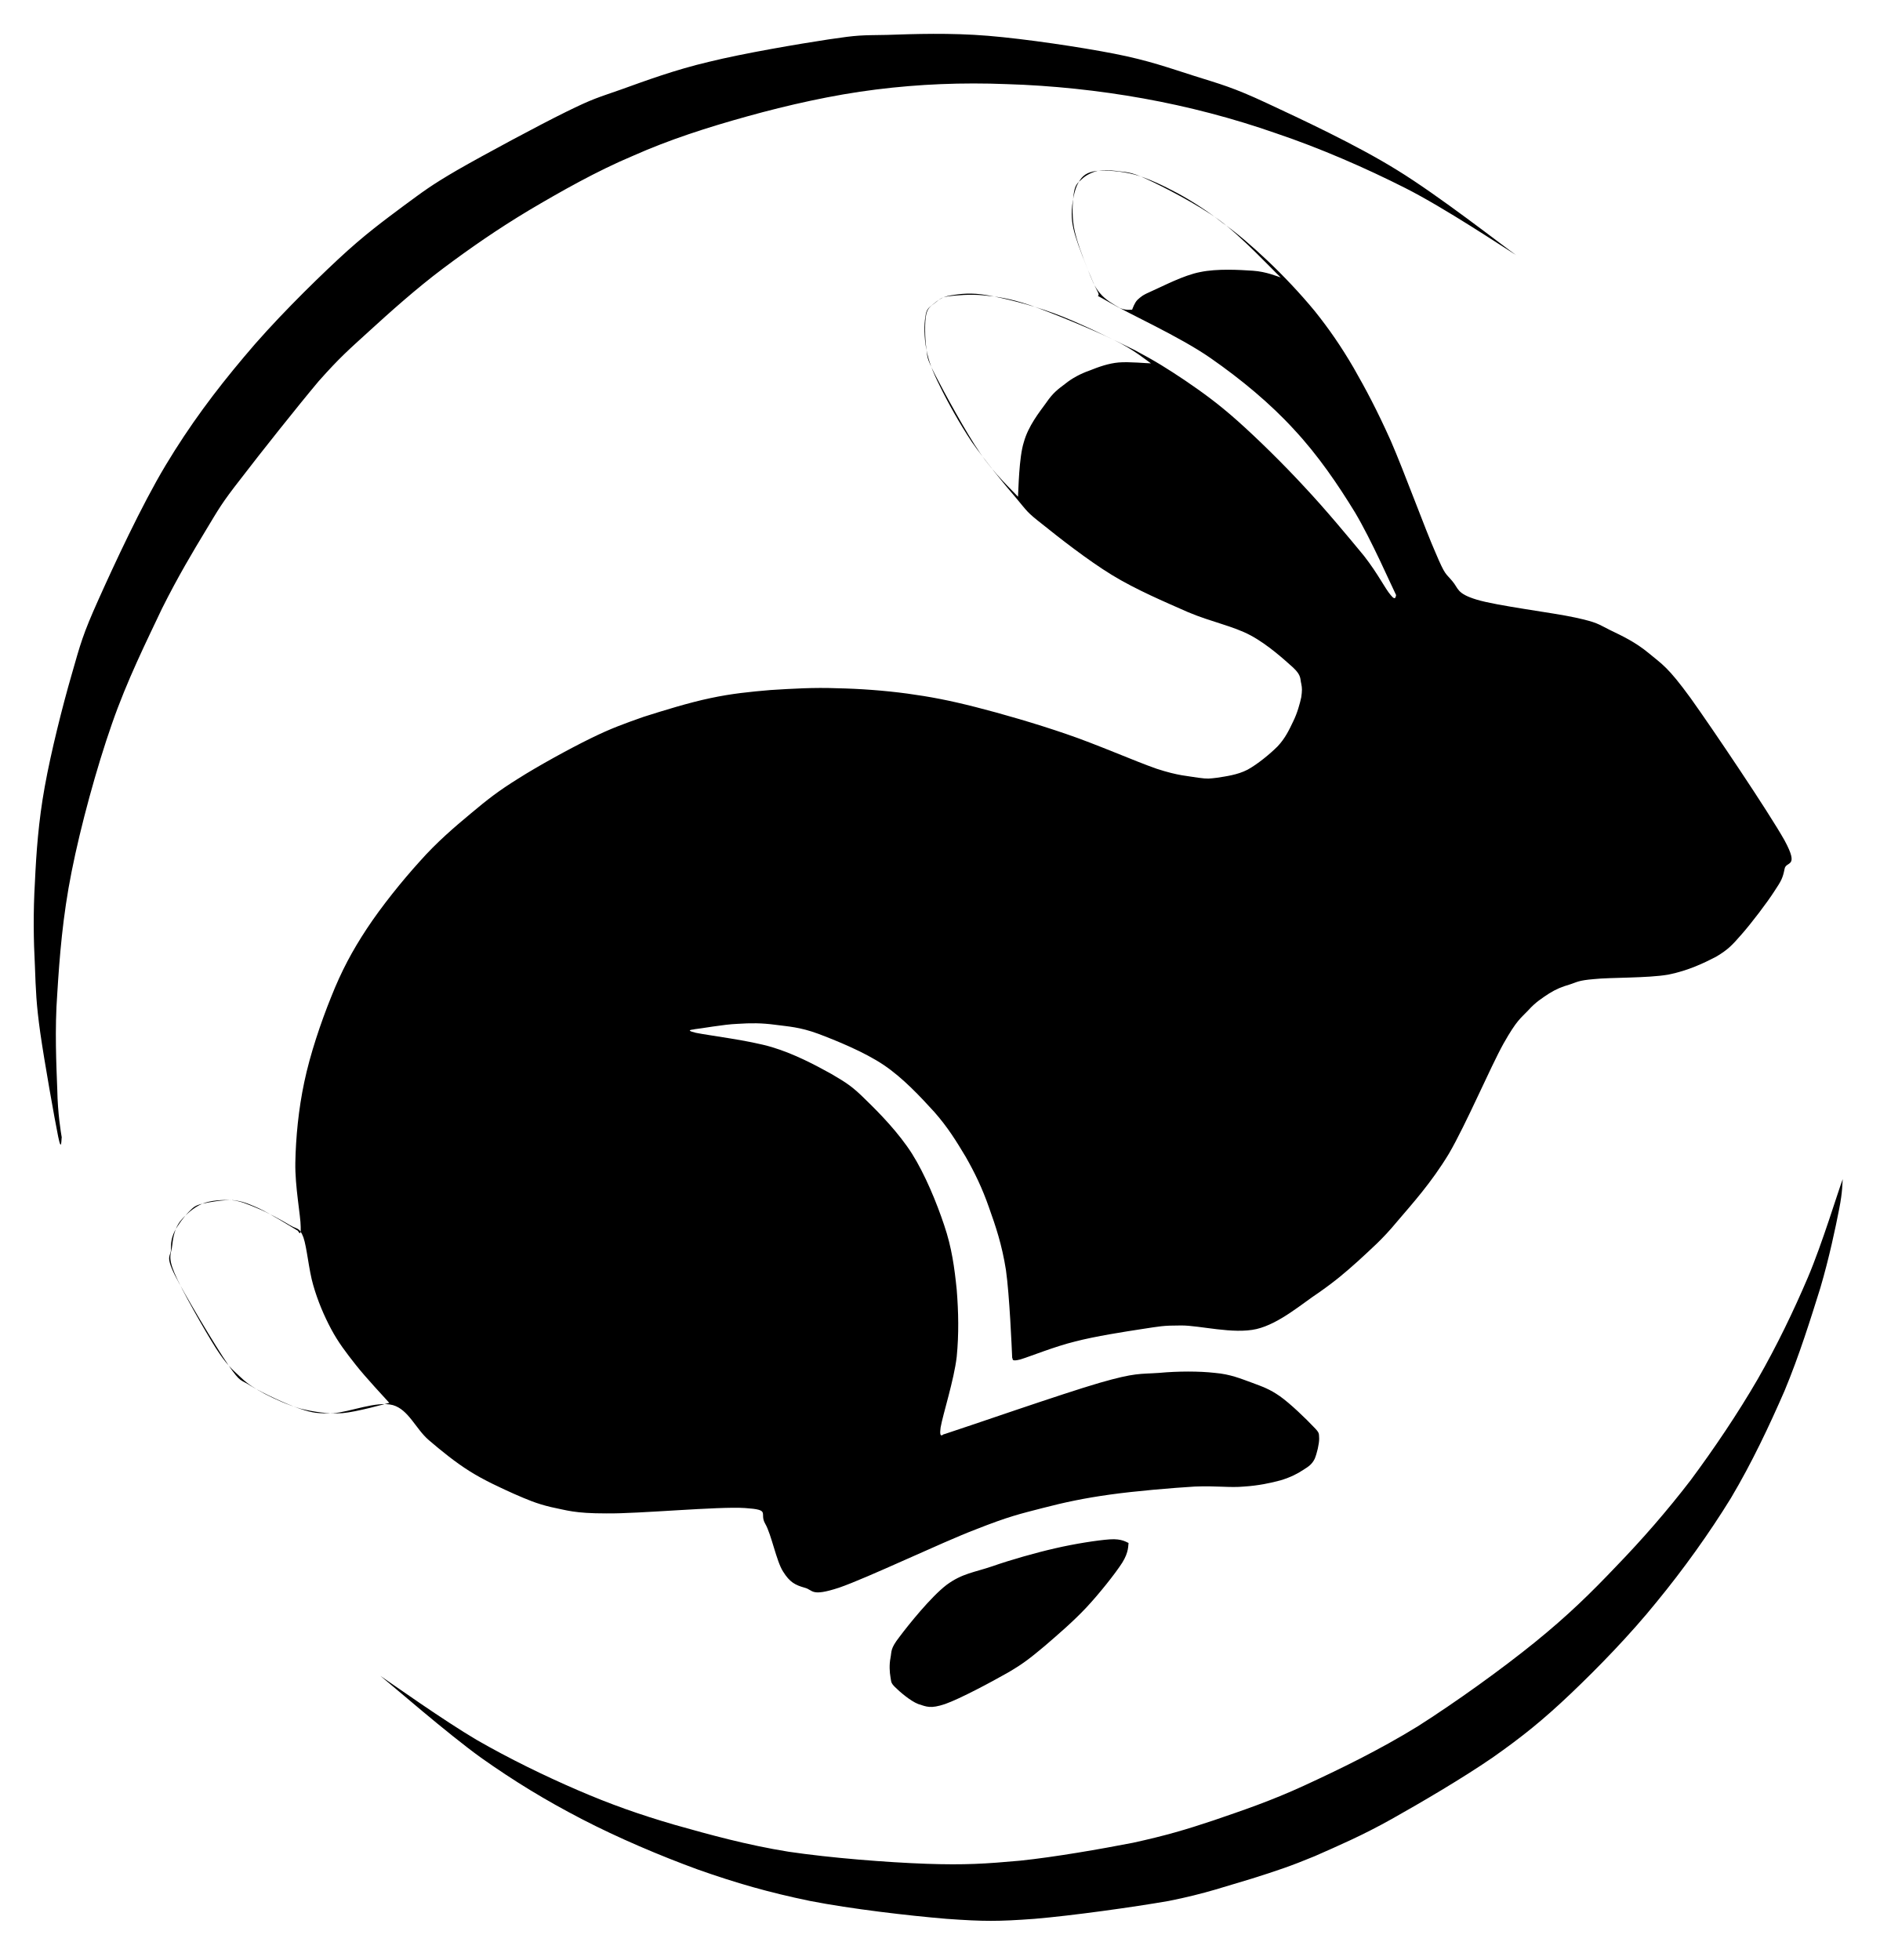
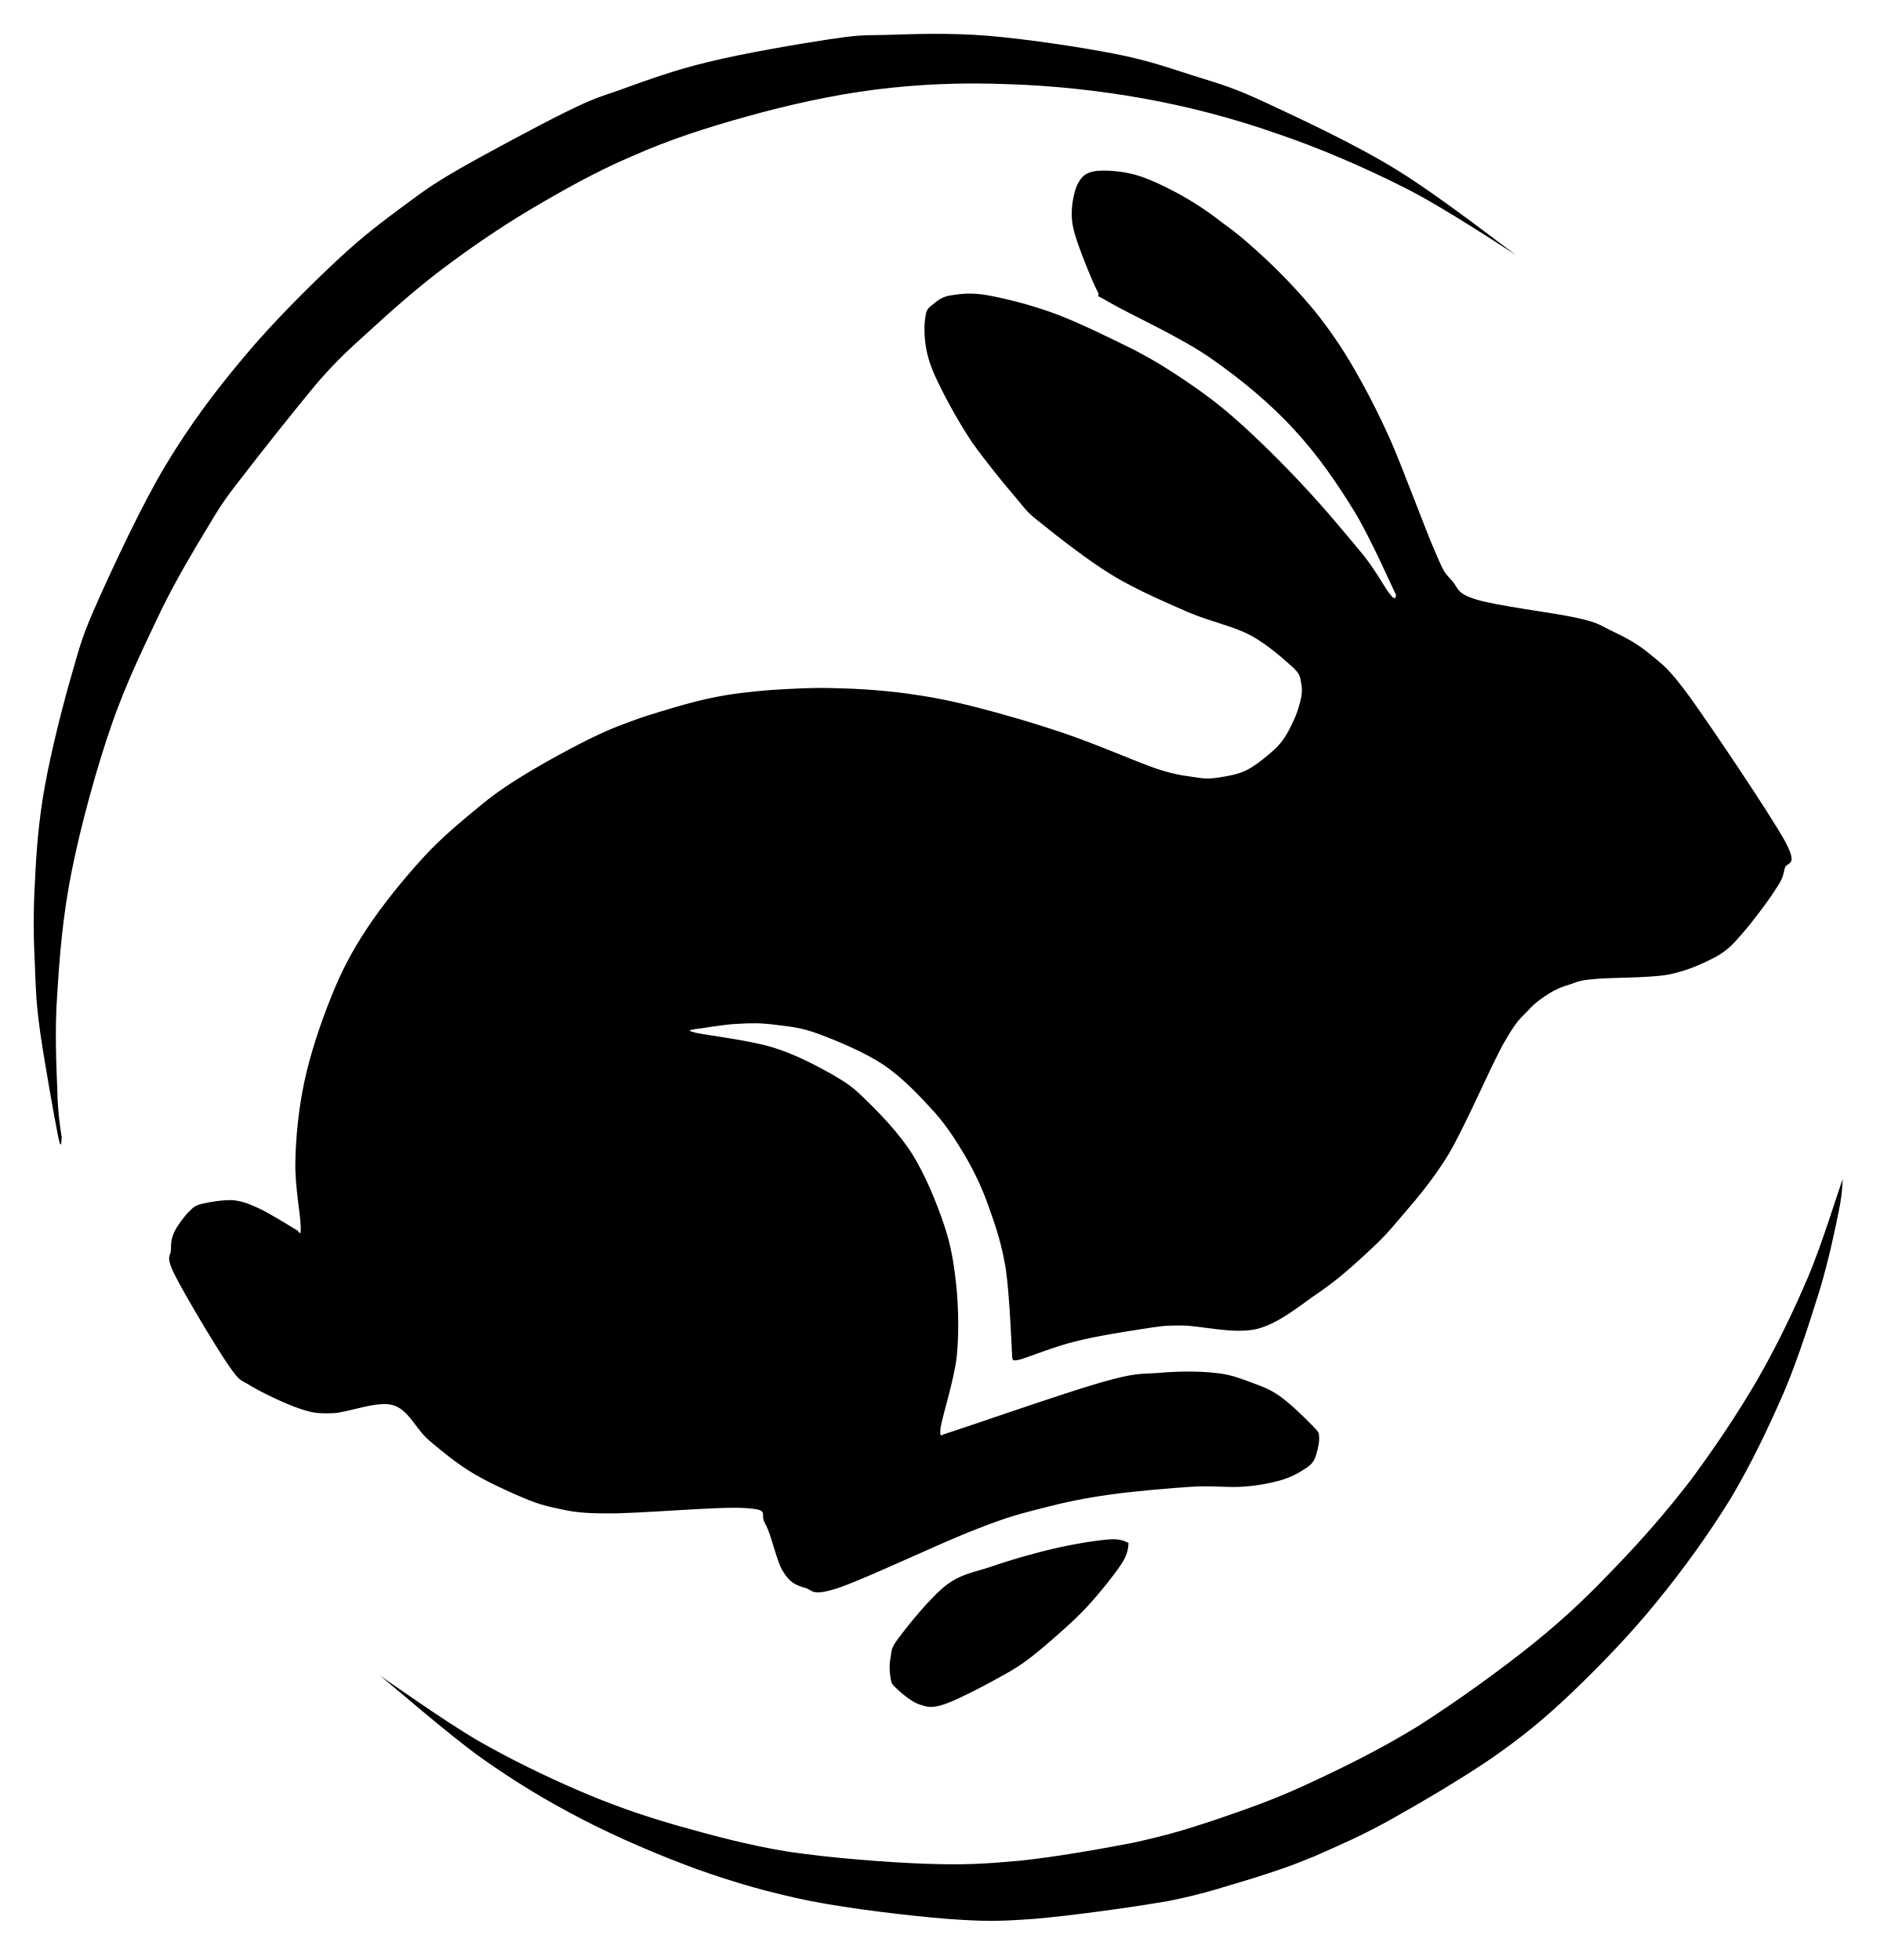
<svg xmlns="http://www.w3.org/2000/svg" viewBox="42 185 420 438" role="img" aria-label="The Jackrabbit Project mark">
-   <path fill="currentColor" fill-rule="evenodd" d="M 440.8 372.8 C 437.2 366.4 424.8 348.0 419.8 341.0 C 414.7 334.0 413.5 333.5 410.5 331.0 C 407.5 328.5 404.5 327.1 401.8 325.8 C 399.0 324.4 399.0 324.1 394.0 323.0 C 389.0 321.9 376.6 320.4 372.0 319.0 C 367.4 317.6 368.0 316.5 366.5 314.8 C 365.0 313.0 365.0 313.7 362.8 308.5 C 360.5 303.3 355.8 290.4 352.8 283.5 C 349.7 276.6 347.3 272.1 344.5 267.2 C 341.7 262.4 339.0 258.5 335.8 254.5 C 332.5 250.5 328.7 246.5 325.2 243.2 C 321.8 240.0 318.6 237.2 315.2 234.8 C 311.9 232.2 308.5 230.0 305.2 228.2 C 302.0 226.5 298.5 224.8 295.5 224.0 C 292.5 223.2 289.1 223.0 287.0 223.2 C 284.9 223.5 283.9 224.2 283.0 225.8 C 282.1 227.3 281.5 230.4 281.5 232.8 C 281.5 235.1 282.0 236.9 283.0 239.8 C 284.0 242.6 286.1 247.9 287.2 250.0 C 288.4 252.1 285.5 250.0 289.8 252.5 C 294.0 255.0 305.6 260.2 312.5 265.0 C 319.4 269.8 325.9 275.2 331.2 281.0 C 336.6 286.8 341.0 293.3 344.8 299.5 C 348.5 305.7 352.9 315.8 354.0 318.0 C 353.9 318.0 354.0 319.5 352.8 318.0 C 351.5 316.5 350.0 313.3 346.8 309.2 C 343.5 305.2 338.2 298.8 333.5 293.8 C 328.8 288.7 323.0 283.0 318.5 279.0 C 314.0 275.0 310.6 272.6 306.8 270.0 C 302.9 267.4 300.4 265.8 295.5 263.2 C 290.6 260.8 283.0 257.0 277.5 255.0 C 272.0 253.0 266.6 251.7 262.8 251.0 C 258.9 250.3 256.5 250.7 254.5 251.0 C 252.5 251.3 251.5 252.2 250.5 253.0 C 249.5 253.8 249.0 254.1 248.8 255.8 C 248.5 257.4 248.5 260.4 249.0 263.0 C 249.5 265.6 250.3 267.8 252.0 271.2 C 253.7 274.7 256.4 279.6 259.2 283.8 C 262.1 287.9 266.4 293.2 269.0 296.2 C 271.6 299.3 271.4 299.4 275.0 302.2 C 278.6 305.1 285.1 310.2 290.5 313.5 C 295.9 316.8 302.3 319.5 307.5 321.8 C 312.7 324.0 317.6 324.9 321.5 327.0 C 325.4 329.1 329.1 332.5 331.0 334.2 C 332.9 336.0 332.5 336.7 332.8 337.8 C 333.0 338.8 333.0 339.3 332.8 340.8 C 332.5 342.2 331.9 344.4 331.0 346.2 C 330.1 348.1 329.2 350.0 327.5 351.8 C 325.8 353.5 323.0 355.8 320.8 357.0 C 318.5 358.2 315.8 358.5 314.0 358.8 C 312.2 359.0 312.0 359.1 309.8 358.8 C 307.5 358.4 305.4 358.4 300.5 356.8 C 295.6 355.1 287.0 351.3 280.2 349.0 C 273.5 346.7 265.9 344.5 260.0 343.0 C 254.1 341.5 249.9 340.7 244.8 340.0 C 239.6 339.3 234.1 338.9 229.0 338.8 C 223.9 338.6 219.0 338.9 214.2 339.2 C 209.5 339.6 205.5 340.0 200.8 341.0 C 196.0 342.0 190.2 343.8 185.8 345.2 C 181.3 346.8 178.7 347.7 174.0 350.0 C 169.3 352.3 162.2 356.2 157.8 359.0 C 153.3 361.8 150.9 363.7 147.2 366.8 C 143.6 369.8 139.6 373.2 135.8 377.5 C 131.9 381.8 127.3 387.5 124.0 392.5 C 120.7 397.5 118.3 402.0 116.0 407.8 C 113.7 413.5 111.3 420.6 110.0 426.8 C 108.7 432.9 108.1 439.3 108.0 444.8 C 107.9 450.2 109.2 456.7 109.2 459.2 C 109.3 461.8 108.6 459.9 108.5 460.0 C 107.5 459.4 102.2 456.1 99.8 455.0 C 97.3 453.9 96.1 453.4 94.0 453.2 C 91.9 453.1 88.9 453.6 87.2 454.0 C 85.6 454.4 85.3 454.7 84.2 455.8 C 83.2 456.8 81.7 458.8 81.0 460.2 C 80.3 461.7 80.2 462.7 80.2 464.2 C 80.2 465.8 78.9 465.5 81.0 469.8 C 83.1 474.0 90.1 485.8 93.0 490.0 C 95.9 494.2 95.6 493.1 98.2 494.8 C 100.9 496.4 106.0 498.8 109.0 499.8 C 112.0 500.8 113.0 500.9 116.5 500.8 C 120.0 500.6 126.2 498.0 129.8 499.0 C 133.3 500.0 134.9 504.3 137.8 506.8 C 140.6 509.2 143.8 511.8 147.0 513.8 C 150.2 515.8 153.7 517.4 156.8 518.8 C 159.8 520.1 161.8 521.0 165.2 521.8 C 168.7 522.5 170.3 523.2 177.5 523.2 C 184.7 523.3 202.6 521.6 208.5 522.0 C 214.4 522.4 211.6 523.1 213.0 525.5 C 214.4 527.9 215.5 533.9 217.0 536.2 C 218.5 538.6 219.7 539.2 221.8 539.8 C 223.8 540.3 223.1 541.9 229.5 539.8 C 235.9 537.6 252.4 529.7 260.0 526.8 C 267.6 523.8 270.0 523.3 275.0 522.0 C 280.0 520.7 284.3 519.8 290.0 519.0 C 295.7 518.2 304.0 517.5 309.0 517.2 C 314.0 517.0 316.8 517.5 320.0 517.2 C 323.2 517.0 326.0 516.4 328.2 515.8 C 330.5 515.1 332.0 514.3 333.2 513.5 C 334.5 512.7 335.2 512.2 335.8 511.0 C 336.3 509.8 336.8 507.7 336.8 506.5 C 336.7 505.3 337.0 505.3 335.5 503.8 C 334.0 502.2 330.3 498.6 328.0 497.0 C 325.7 495.4 324.2 494.9 321.8 494.0 C 319.3 493.1 317.0 492.1 313.5 491.8 C 310.0 491.4 305.3 491.4 301.0 491.8 C 296.7 492.1 295.8 491.7 287.8 494.0 C 279.8 496.3 257.1 504.2 253.0 505.5 C 252.9 505.3 251.8 506.9 252.2 504.0 C 252.7 501.1 255.2 493.4 255.8 488.2 C 256.3 483.1 256.2 478.2 255.8 473.2 C 255.3 468.3 254.7 463.8 253.0 458.8 C 251.3 453.7 248.7 447.4 245.8 442.8 C 242.8 438.1 238.5 433.7 235.5 430.8 C 232.5 427.8 231.2 427.0 227.8 425.0 C 224.2 423.0 219.5 420.5 214.5 419.0 C 209.5 417.5 200.4 416.4 197.5 415.8 C 194.6 415.1 197.3 415.1 197.2 415.0 C 198.4 414.9 203.8 413.9 206.8 413.8 C 209.8 413.6 212.2 413.6 215.2 414.0 C 218.2 414.4 220.7 414.5 224.8 416.0 C 228.8 417.5 235.2 420.1 239.5 423.0 C 243.8 425.9 247.7 430.1 250.8 433.5 C 253.8 436.9 255.7 440.0 257.8 443.5 C 259.8 447.0 261.5 450.5 263.0 454.8 C 264.5 459.0 265.9 463.1 266.8 468.8 C 267.6 474.4 268.1 486.2 268.2 488.5 C 268.5 488.5 267.7 489.4 270.0 488.8 C 272.3 488.1 277.7 485.9 282.2 484.8 C 286.8 483.6 293.3 482.6 297.2 482.0 C 301.2 481.4 301.8 481.2 306.0 481.2 C 310.2 481.2 317.6 483.2 322.8 482.0 C 327.9 480.8 333.0 476.3 336.8 473.8 C 340.5 471.2 342.6 469.4 345.5 466.8 C 348.4 464.1 350.9 462.0 354.2 458.0 C 357.6 454.0 361.8 449.4 365.8 442.8 C 369.7 436.1 375.0 423.6 378.0 418.2 C 381.0 412.9 381.8 412.6 383.5 410.8 C 385.2 408.9 386.7 408.0 388.2 407.0 C 389.8 406.0 391.1 405.5 392.8 405.0 C 394.4 404.5 394.6 404.1 398.2 403.8 C 401.9 403.4 410.2 403.6 414.8 402.8 C 419.3 401.9 422.8 400.2 425.5 398.8 C 428.2 397.2 429.1 396.2 431.2 393.8 C 433.4 391.3 436.9 386.7 438.5 384.2 C 440.1 381.8 440.4 381.2 440.8 379.2 C 441.1 377.3 444.2 379.1 440.8 372.8 Z  M 380.8 242.0 C 377.7 239.8 363.5 228.7 354.2 223.0 C 345.0 217.3 332.5 211.5 325.0 208.0 C 317.5 204.5 314.7 203.8 309.0 202.0 C 303.3 200.2 298.7 198.5 291.0 197.0 C 283.3 195.5 271.2 193.7 262.8 193.0 C 254.3 192.3 246.2 192.6 240.2 192.8 C 234.3 192.9 233.9 192.8 227.2 193.8 C 220.6 194.8 208.2 196.9 200.5 198.8 C 192.8 200.6 186.1 203.1 180.8 205.0 C 175.4 206.9 174.6 207.0 168.5 210.0 C 162.4 213.0 150.3 219.5 144.2 223.0 C 138.2 226.5 136.7 227.7 132.2 231.0 C 127.8 234.3 123.5 237.4 117.5 243.0 C 111.5 248.6 102.9 257.1 96.5 264.8 C 90.1 272.4 84.4 280.0 79.0 289.0 C 73.6 298.0 67.5 311.2 64.0 319.0 C 60.5 326.8 60.0 328.8 58.0 335.8 C 56.0 342.7 53.4 353.0 52.0 360.8 C 50.6 368.5 50.1 375.6 49.8 382.2 C 49.4 388.9 49.5 395.2 49.8 400.8 C 50.0 406.3 50.1 409.4 51.0 415.8 C 51.9 422.1 54.2 435.1 55.0 439.0 C 55.8 442.9 55.7 439.2 55.8 439.2 C 55.6 438.0 54.9 433.9 54.8 428.5 C 54.6 423.1 54.2 415.1 54.8 407.0 C 55.3 398.9 56.0 389.8 58.0 379.8 C 60.0 369.7 63.6 356.5 67.0 346.8 C 70.4 337.0 74.8 328.2 78.2 321.0 C 81.8 313.8 85.1 308.3 88.0 303.5 C 90.9 298.7 91.5 297.5 95.8 292.0 C 100.0 286.5 108.5 275.8 113.2 270.2 C 118.0 264.8 119.9 263.2 124.5 259.0 C 129.1 254.8 135.0 249.5 141.0 245.0 C 147.0 240.5 153.2 236.2 160.2 232.0 C 167.3 227.8 175.4 223.2 183.5 219.8 C 191.6 216.2 200.0 213.5 209.0 211.0 C 218.0 208.5 228.1 206.2 237.8 205.0 C 247.4 203.8 257.0 203.4 267.0 203.8 C 277.0 204.1 287.5 205.2 297.5 207.0 C 307.5 208.8 317.5 211.4 327.2 214.8 C 337.0 218.1 347.1 222.5 356.0 227.0 C 364.9 231.5 377.9 240.2 380.8 242.0 Z  M 453.8 448.5 C 452.8 451.1 449.2 463.0 446.0 470.5 C 442.8 478.0 439.1 485.7 434.8 493.2 C 430.4 500.8 425.0 508.8 419.8 515.8 C 414.5 522.7 409.0 529.0 403.2 535.0 C 397.5 541.0 392.4 546.0 385.0 552.0 C 377.6 558.0 367.3 565.4 358.8 570.8 C 350.2 576.1 341.1 580.5 333.5 584.0 C 325.9 587.5 319.6 589.6 313.2 591.8 C 306.9 593.9 302.5 595.2 295.2 596.8 C 288.0 598.2 277.7 600.0 270.0 600.8 C 262.3 601.5 257.6 601.8 249.0 601.5 C 240.4 601.2 227.6 600.2 218.2 598.8 C 208.9 597.3 200.6 595.0 192.8 592.8 C 184.9 590.5 178.4 588.2 171.0 585.0 C 163.6 581.8 155.8 578.0 148.5 573.8 C 141.2 569.5 129.5 561.2 127.0 559.5 C 129.6 561.6 142.0 572.4 149.5 577.8 C 157.0 583.1 163.9 587.3 172.0 591.5 C 180.1 595.7 189.5 599.7 198.0 602.8 C 206.5 605.8 213.8 607.9 223.0 609.8 C 232.2 611.6 245.1 613.1 253.5 613.8 C 261.9 614.4 265.0 614.4 273.2 613.8 C 281.5 613.1 295.2 611.2 303.2 609.8 C 311.3 608.2 316.3 606.4 321.8 604.8 C 327.2 603.1 330.5 602.0 335.8 599.8 C 341.0 597.5 346.4 595.2 353.0 591.5 C 359.6 587.8 368.8 582.4 375.5 577.8 C 382.2 573.1 386.9 569.3 393.0 563.5 C 399.1 557.7 406.3 550.3 412.2 543.0 C 418.2 535.7 424.0 527.6 428.8 519.8 C 433.5 511.9 437.4 503.6 440.8 495.8 C 444.1 487.9 446.7 479.5 448.8 472.8 C 450.8 466.0 452.2 459.3 453.0 455.2 C 453.8 451.2 453.7 449.3 453.8 448.5 Z  M 294.2 529.8 C 293.8 529.7 292.8 528.8 290.0 529.0 C 287.2 529.2 282.1 530.0 277.8 531.0 C 273.4 532.0 267.8 533.6 263.8 535.0 C 259.7 536.4 257.0 536.6 253.5 539.2 C 250.0 541.9 245.1 548.0 243.0 550.8 C 240.9 553.5 241.3 554.0 241.0 555.5 C 240.7 557.0 240.8 558.7 241.0 559.8 C 241.2 560.8 241.0 561.0 242.0 562.0 C 243.0 563.0 245.4 565.1 247.2 565.8 C 249.1 566.4 249.9 566.9 253.2 565.8 C 256.6 564.6 263.5 560.9 267.2 558.8 C 271.0 556.6 272.6 555.2 275.5 552.8 C 278.4 550.3 281.9 547.3 284.8 544.2 C 287.6 541.2 291.2 536.7 292.8 534.2 C 294.3 531.8 294.1 530.3 294.2 529.8 Z  M 82.2 458.0 C 81.1 459.5 80.7 461.3 80.5 463.2 C 80.3 465.2 79.4 465.7 81.0 469.5 C 82.6 473.3 87.8 482.4 90.2 486.2 C 92.7 490.1 93.9 491.0 95.8 492.8 C 97.6 494.5 99.0 495.3 101.2 496.5 C 103.5 497.7 106.4 499.0 109.2 499.8 C 112.1 500.5 115.2 501.0 118.5 500.8 C 121.8 500.5 127.8 498.8 129.0 498.5 C 128.1 497.5 123.7 492.8 121.5 490.0 C 119.3 487.2 117.6 485.0 116.0 482.0 C 114.4 479.0 113.0 475.7 112.0 472.2 C 111.0 468.8 110.6 463.8 109.8 461.5 C 108.9 459.2 108.5 459.8 106.8 458.8 C 105.0 457.7 101.7 455.9 99.5 455.0 C 97.3 454.1 95.8 453.4 93.8 453.2 C 91.7 453.1 89.2 453.2 87.2 454.0 C 85.3 454.8 83.4 456.5 82.2 458.0 Z  M 254.0 251.2 C 252.2 251.5 252.1 251.8 251.2 252.5 C 250.4 253.2 249.4 253.5 249.0 255.2 C 248.6 257.0 248.7 260.5 249.0 262.8 C 249.3 265.0 249.0 264.8 251.0 268.8 C 253.0 272.7 257.9 281.7 261.0 286.2 C 264.1 290.8 268.5 294.9 269.5 296.0 C 269.6 294.6 269.7 287.2 270.8 283.8 C 271.8 280.2 274.2 277.2 275.8 275.0 C 277.3 272.8 278.4 272.0 280.0 270.8 C 281.6 269.5 283.5 268.5 285.5 267.8 C 287.5 267.0 289.7 266.2 292.0 266.0 C 294.3 265.8 298.4 266.2 299.2 266.2 C 298.3 265.6 295.5 263.2 291.0 261.0 C 286.5 258.8 277.1 254.9 272.2 253.2 C 267.4 251.6 264.8 251.3 261.8 251.0 C 258.7 250.7 255.8 251.0 254.0 251.2 Z  M 282.0 228.0 C 281.7 229.8 281.5 232.9 282.0 235.8 C 282.5 238.6 284.0 242.5 285.0 245.0 C 286.0 247.5 286.5 249.0 287.8 250.5 C 289.0 252.0 291.0 253.1 292.2 253.8 C 293.5 254.4 294.7 254.2 295.0 254.2 C 295.1 254.0 295.5 252.7 296.2 252.0 C 297.0 251.3 297.2 251.0 299.5 250.0 C 301.8 249.0 306.5 246.5 310.2 245.8 C 314.0 245.0 319.0 245.3 322.0 245.5 C 325.0 245.7 327.5 246.8 328.2 247.0 C 326.6 245.5 319.5 237.9 314.5 234.2 C 309.5 230.6 302.1 226.8 298.2 225.0 C 294.4 223.2 293.3 223.5 291.5 223.2 C 289.7 223.0 288.5 223.0 287.2 223.2 C 286.0 223.5 284.6 224.2 283.8 225.0 C 282.9 225.8 282.3 226.2 282.0 228.0 Z " />
+   <path fill="currentColor" fill-rule="evenodd" d="M 440.8 372.8 C 437.2 366.4 424.8 348.0 419.8 341.0 C 414.7 334.0 413.5 333.5 410.5 331.0 C 407.5 328.5 404.5 327.1 401.8 325.8 C 399.0 324.4 399.0 324.1 394.0 323.0 C 389.0 321.9 376.6 320.4 372.0 319.0 C 367.4 317.6 368.0 316.5 366.5 314.8 C 365.0 313.0 365.0 313.7 362.8 308.5 C 360.5 303.3 355.8 290.4 352.8 283.5 C 349.7 276.6 347.3 272.1 344.5 267.2 C 341.7 262.4 339.0 258.5 335.8 254.5 C 332.5 250.5 328.7 246.5 325.2 243.2 C 321.8 240.0 318.6 237.2 315.2 234.8 C 311.9 232.2 308.5 230.0 305.2 228.2 C 302.0 226.5 298.5 224.8 295.5 224.0 C 292.5 223.2 289.1 223.0 287.0 223.2 C 284.9 223.5 283.9 224.2 283.0 225.8 C 282.1 227.3 281.5 230.4 281.5 232.8 C 281.5 235.1 282.0 236.9 283.0 239.8 C 284.0 242.6 286.1 247.9 287.2 250.0 C 288.4 252.1 285.5 250.0 289.8 252.5 C 294.0 255.0 305.6 260.2 312.5 265.0 C 319.4 269.8 325.9 275.2 331.2 281.0 C 336.6 286.8 341.0 293.3 344.8 299.5 C 348.5 305.7 352.9 315.8 354.0 318.0 C 353.9 318.0 354.0 319.5 352.8 318.0 C 351.5 316.5 350.0 313.3 346.8 309.2 C 343.5 305.2 338.2 298.8 333.5 293.8 C 328.8 288.7 323.0 283.0 318.5 279.0 C 314.0 275.0 310.6 272.6 306.8 270.0 C 302.9 267.4 300.4 265.8 295.5 263.2 C 290.6 260.8 283.0 257.0 277.5 255.0 C 272.0 253.0 266.6 251.7 262.8 251.0 C 258.9 250.3 256.5 250.7 254.5 251.0 C 252.5 251.3 251.5 252.2 250.5 253.0 C 249.5 253.8 249.0 254.1 248.8 255.8 C 248.5 257.4 248.5 260.4 249.0 263.0 C 249.5 265.6 250.3 267.8 252.0 271.2 C 253.7 274.7 256.4 279.6 259.2 283.8 C 262.1 287.9 266.4 293.2 269.0 296.2 C 271.6 299.3 271.4 299.4 275.0 302.2 C 278.6 305.1 285.1 310.2 290.5 313.5 C 295.9 316.8 302.3 319.5 307.5 321.8 C 312.7 324.0 317.6 324.9 321.5 327.0 C 325.4 329.1 329.1 332.5 331.0 334.2 C 332.9 336.0 332.5 336.7 332.8 337.8 C 333.0 338.8 333.0 339.3 332.8 340.8 C 332.5 342.2 331.9 344.4 331.0 346.2 C 330.1 348.1 329.2 350.0 327.5 351.8 C 325.8 353.5 323.0 355.8 320.8 357.0 C 318.5 358.2 315.8 358.5 314.0 358.8 C 312.2 359.0 312.0 359.1 309.8 358.8 C 307.5 358.4 305.4 358.4 300.5 356.8 C 295.6 355.1 287.0 351.3 280.2 349.0 C 273.5 346.7 265.9 344.5 260.0 343.0 C 254.1 341.5 249.9 340.7 244.8 340.0 C 239.6 339.3 234.1 338.9 229.0 338.8 C 223.9 338.6 219.0 338.9 214.2 339.2 C 209.5 339.6 205.5 340.0 200.8 341.0 C 196.0 342.0 190.2 343.8 185.8 345.2 C 181.3 346.8 178.7 347.7 174.0 350.0 C 169.3 352.3 162.2 356.2 157.8 359.0 C 153.3 361.8 150.9 363.7 147.2 366.8 C 143.6 369.8 139.6 373.2 135.8 377.5 C 131.9 381.8 127.3 387.5 124.0 392.5 C 120.7 397.5 118.3 402.0 116.0 407.8 C 113.7 413.5 111.3 420.6 110.0 426.8 C 108.7 432.9 108.1 439.3 108.0 444.8 C 107.9 450.2 109.2 456.7 109.2 459.2 C 109.3 461.8 108.6 459.9 108.5 460.0 C 107.5 459.4 102.2 456.1 99.8 455.0 C 97.3 453.9 96.1 453.4 94.0 453.2 C 91.9 453.1 88.9 453.6 87.2 454.0 C 85.6 454.4 85.3 454.7 84.2 455.8 C 83.2 456.8 81.7 458.8 81.0 460.2 C 80.3 461.7 80.2 462.7 80.2 464.2 C 80.2 465.8 78.9 465.5 81.0 469.8 C 83.1 474.0 90.1 485.8 93.0 490.0 C 95.9 494.2 95.6 493.1 98.2 494.8 C 100.9 496.4 106.0 498.8 109.0 499.8 C 112.0 500.8 113.0 500.9 116.5 500.8 C 120.0 500.6 126.2 498.0 129.8 499.0 C 133.3 500.0 134.9 504.3 137.8 506.8 C 140.6 509.2 143.8 511.8 147.0 513.8 C 150.2 515.8 153.7 517.4 156.8 518.8 C 159.8 520.1 161.8 521.0 165.2 521.8 C 168.7 522.5 170.3 523.2 177.5 523.2 C 184.7 523.3 202.6 521.6 208.5 522.0 C 214.4 522.4 211.6 523.1 213.0 525.5 C 214.4 527.9 215.5 533.9 217.0 536.2 C 218.5 538.6 219.7 539.2 221.8 539.8 C 223.8 540.3 223.1 541.9 229.5 539.8 C 235.9 537.6 252.4 529.7 260.0 526.8 C 267.6 523.8 270.0 523.3 275.0 522.0 C 280.0 520.7 284.3 519.8 290.0 519.0 C 295.7 518.2 304.0 517.5 309.0 517.2 C 314.0 517.0 316.8 517.5 320.0 517.2 C 323.2 517.0 326.0 516.4 328.2 515.8 C 330.5 515.1 332.0 514.3 333.2 513.5 C 334.5 512.7 335.2 512.2 335.8 511.0 C 336.3 509.8 336.8 507.7 336.8 506.5 C 336.7 505.3 337.0 505.3 335.5 503.8 C 334.0 502.2 330.3 498.6 328.0 497.0 C 325.7 495.4 324.2 494.9 321.8 494.0 C 319.3 493.1 317.0 492.1 313.5 491.8 C 310.0 491.4 305.3 491.4 301.0 491.8 C 296.7 492.1 295.8 491.7 287.8 494.0 C 279.8 496.3 257.1 504.2 253.0 505.5 C 252.9 505.3 251.8 506.9 252.2 504.0 C 252.7 501.1 255.2 493.4 255.8 488.2 C 256.3 483.1 256.2 478.2 255.8 473.2 C 255.3 468.3 254.7 463.8 253.0 458.8 C 251.3 453.7 248.7 447.4 245.8 442.8 C 242.8 438.1 238.5 433.7 235.5 430.8 C 232.5 427.8 231.2 427.0 227.8 425.0 C 224.2 423.0 219.5 420.5 214.5 419.0 C 209.5 417.5 200.4 416.4 197.5 415.8 C 194.6 415.1 197.3 415.1 197.2 415.0 C 198.4 414.9 203.8 413.9 206.8 413.8 C 209.8 413.6 212.2 413.6 215.2 414.0 C 218.2 414.4 220.7 414.5 224.8 416.0 C 228.8 417.5 235.2 420.1 239.5 423.0 C 243.8 425.9 247.7 430.1 250.8 433.5 C 253.8 436.9 255.7 440.0 257.8 443.5 C 259.8 447.0 261.5 450.5 263.0 454.8 C 264.5 459.0 265.9 463.1 266.8 468.8 C 267.6 474.4 268.1 486.2 268.2 488.5 C 268.5 488.5 267.7 489.4 270.0 488.8 C 272.3 488.1 277.7 485.9 282.2 484.8 C 286.8 483.6 293.3 482.6 297.2 482.0 C 301.2 481.4 301.8 481.2 306.0 481.2 C 310.2 481.2 317.6 483.2 322.8 482.0 C 327.9 480.8 333.0 476.3 336.8 473.8 C 340.5 471.2 342.6 469.4 345.5 466.8 C 348.4 464.1 350.9 462.0 354.2 458.0 C 357.6 454.0 361.8 449.4 365.8 442.8 C 369.7 436.1 375.0 423.6 378.0 418.2 C 381.0 412.9 381.8 412.6 383.5 410.8 C 385.2 408.9 386.7 408.0 388.2 407.0 C 389.8 406.0 391.1 405.5 392.8 405.0 C 394.4 404.5 394.6 404.1 398.2 403.8 C 401.9 403.4 410.2 403.6 414.8 402.8 C 419.3 401.9 422.8 400.2 425.5 398.8 C 428.2 397.2 429.1 396.2 431.2 393.8 C 433.4 391.3 436.9 386.7 438.5 384.2 C 440.1 381.8 440.4 381.2 440.8 379.2 C 441.1 377.3 444.2 379.1 440.8 372.8 Z  M 380.8 242.0 C 377.7 239.8 363.5 228.7 354.2 223.0 C 345.0 217.3 332.5 211.5 325.0 208.0 C 317.5 204.5 314.7 203.8 309.0 202.0 C 303.3 200.2 298.7 198.5 291.0 197.0 C 283.3 195.5 271.2 193.7 262.8 193.0 C 254.3 192.3 246.2 192.6 240.2 192.8 C 234.3 192.9 233.9 192.8 227.2 193.8 C 220.6 194.8 208.2 196.9 200.5 198.8 C 192.8 200.6 186.1 203.1 180.8 205.0 C 175.4 206.9 174.6 207.0 168.5 210.0 C 162.4 213.0 150.3 219.5 144.2 223.0 C 138.2 226.5 136.7 227.7 132.2 231.0 C 127.8 234.3 123.5 237.4 117.5 243.0 C 111.5 248.6 102.9 257.1 96.5 264.8 C 90.1 272.4 84.4 280.0 79.0 289.0 C 73.6 298.0 67.5 311.2 64.0 319.0 C 60.5 326.8 60.0 328.8 58.0 335.8 C 56.0 342.7 53.4 353.0 52.0 360.8 C 50.6 368.5 50.1 375.6 49.8 382.2 C 49.4 388.9 49.5 395.2 49.8 400.8 C 50.0 406.3 50.1 409.4 51.0 415.8 C 51.9 422.1 54.2 435.1 55.0 439.0 C 55.8 442.9 55.7 439.2 55.8 439.2 C 55.6 438.0 54.9 433.9 54.8 428.5 C 54.6 423.1 54.2 415.1 54.8 407.0 C 55.3 398.9 56.0 389.8 58.0 379.8 C 60.0 369.7 63.6 356.5 67.0 346.8 C 70.4 337.0 74.8 328.2 78.2 321.0 C 81.8 313.8 85.1 308.3 88.0 303.5 C 90.9 298.7 91.5 297.5 95.8 292.0 C 100.0 286.5 108.5 275.8 113.2 270.2 C 118.0 264.8 119.9 263.2 124.5 259.0 C 129.1 254.8 135.0 249.5 141.0 245.0 C 147.0 240.5 153.2 236.2 160.2 232.0 C 167.3 227.8 175.4 223.2 183.5 219.8 C 191.6 216.2 200.0 213.5 209.0 211.0 C 218.0 208.5 228.1 206.2 237.8 205.0 C 247.4 203.8 257.0 203.4 267.0 203.8 C 277.0 204.1 287.5 205.2 297.5 207.0 C 307.5 208.8 317.5 211.4 327.2 214.8 C 337.0 218.1 347.1 222.5 356.0 227.0 C 364.9 231.5 377.9 240.2 380.8 242.0 Z  M 453.8 448.5 C 452.8 451.1 449.2 463.0 446.0 470.5 C 442.8 478.0 439.1 485.7 434.8 493.2 C 430.4 500.8 425.0 508.8 419.8 515.8 C 414.5 522.7 409.0 529.0 403.2 535.0 C 397.5 541.0 392.4 546.0 385.0 552.0 C 377.6 558.0 367.3 565.4 358.8 570.8 C 350.2 576.1 341.1 580.5 333.5 584.0 C 325.9 587.5 319.6 589.6 313.2 591.8 C 306.9 593.9 302.5 595.2 295.2 596.8 C 288.0 598.2 277.7 600.0 270.0 600.8 C 262.3 601.5 257.6 601.8 249.0 601.5 C 240.4 601.2 227.6 600.2 218.2 598.8 C 208.9 597.3 200.6 595.0 192.8 592.8 C 184.9 590.5 178.4 588.2 171.0 585.0 C 163.6 581.8 155.8 578.0 148.5 573.8 C 141.2 569.5 129.5 561.2 127.0 559.5 C 129.6 561.6 142.0 572.4 149.5 577.8 C 157.0 583.1 163.9 587.3 172.0 591.5 C 180.1 595.7 189.5 599.7 198.0 602.8 C 206.5 605.8 213.8 607.9 223.0 609.8 C 232.2 611.6 245.1 613.1 253.5 613.8 C 261.9 614.4 265.0 614.4 273.2 613.8 C 281.5 613.1 295.2 611.2 303.2 609.8 C 311.3 608.2 316.3 606.4 321.8 604.8 C 327.2 603.1 330.5 602.0 335.8 599.8 C 341.0 597.5 346.4 595.2 353.0 591.5 C 359.6 587.8 368.8 582.4 375.5 577.8 C 382.2 573.1 386.9 569.3 393.0 563.5 C 399.1 557.7 406.3 550.3 412.2 543.0 C 418.2 535.7 424.0 527.6 428.8 519.8 C 433.5 511.9 437.4 503.6 440.8 495.8 C 444.1 487.9 446.7 479.5 448.8 472.8 C 450.8 466.0 452.2 459.3 453.0 455.2 C 453.8 451.2 453.7 449.3 453.8 448.5 Z  M 294.2 529.8 C 293.8 529.7 292.8 528.8 290.0 529.0 C 287.2 529.2 282.1 530.0 277.8 531.0 C 273.4 532.0 267.8 533.6 263.8 535.0 C 259.7 536.4 257.0 536.6 253.5 539.2 C 250.0 541.9 245.1 548.0 243.0 550.8 C 240.9 553.5 241.3 554.0 241.0 555.5 C 240.7 557.0 240.8 558.7 241.0 559.8 C 241.2 560.8 241.0 561.0 242.0 562.0 C 243.0 563.0 245.4 565.1 247.2 565.8 C 249.1 566.4 249.9 566.9 253.2 565.8 C 256.6 564.6 263.5 560.9 267.2 558.8 C 271.0 556.6 272.6 555.2 275.5 552.8 C 278.4 550.3 281.9 547.3 284.8 544.2 C 287.6 541.2 291.2 536.7 292.8 534.2 C 294.3 531.8 294.1 530.3 294.2 529.8 Z " />
</svg>
